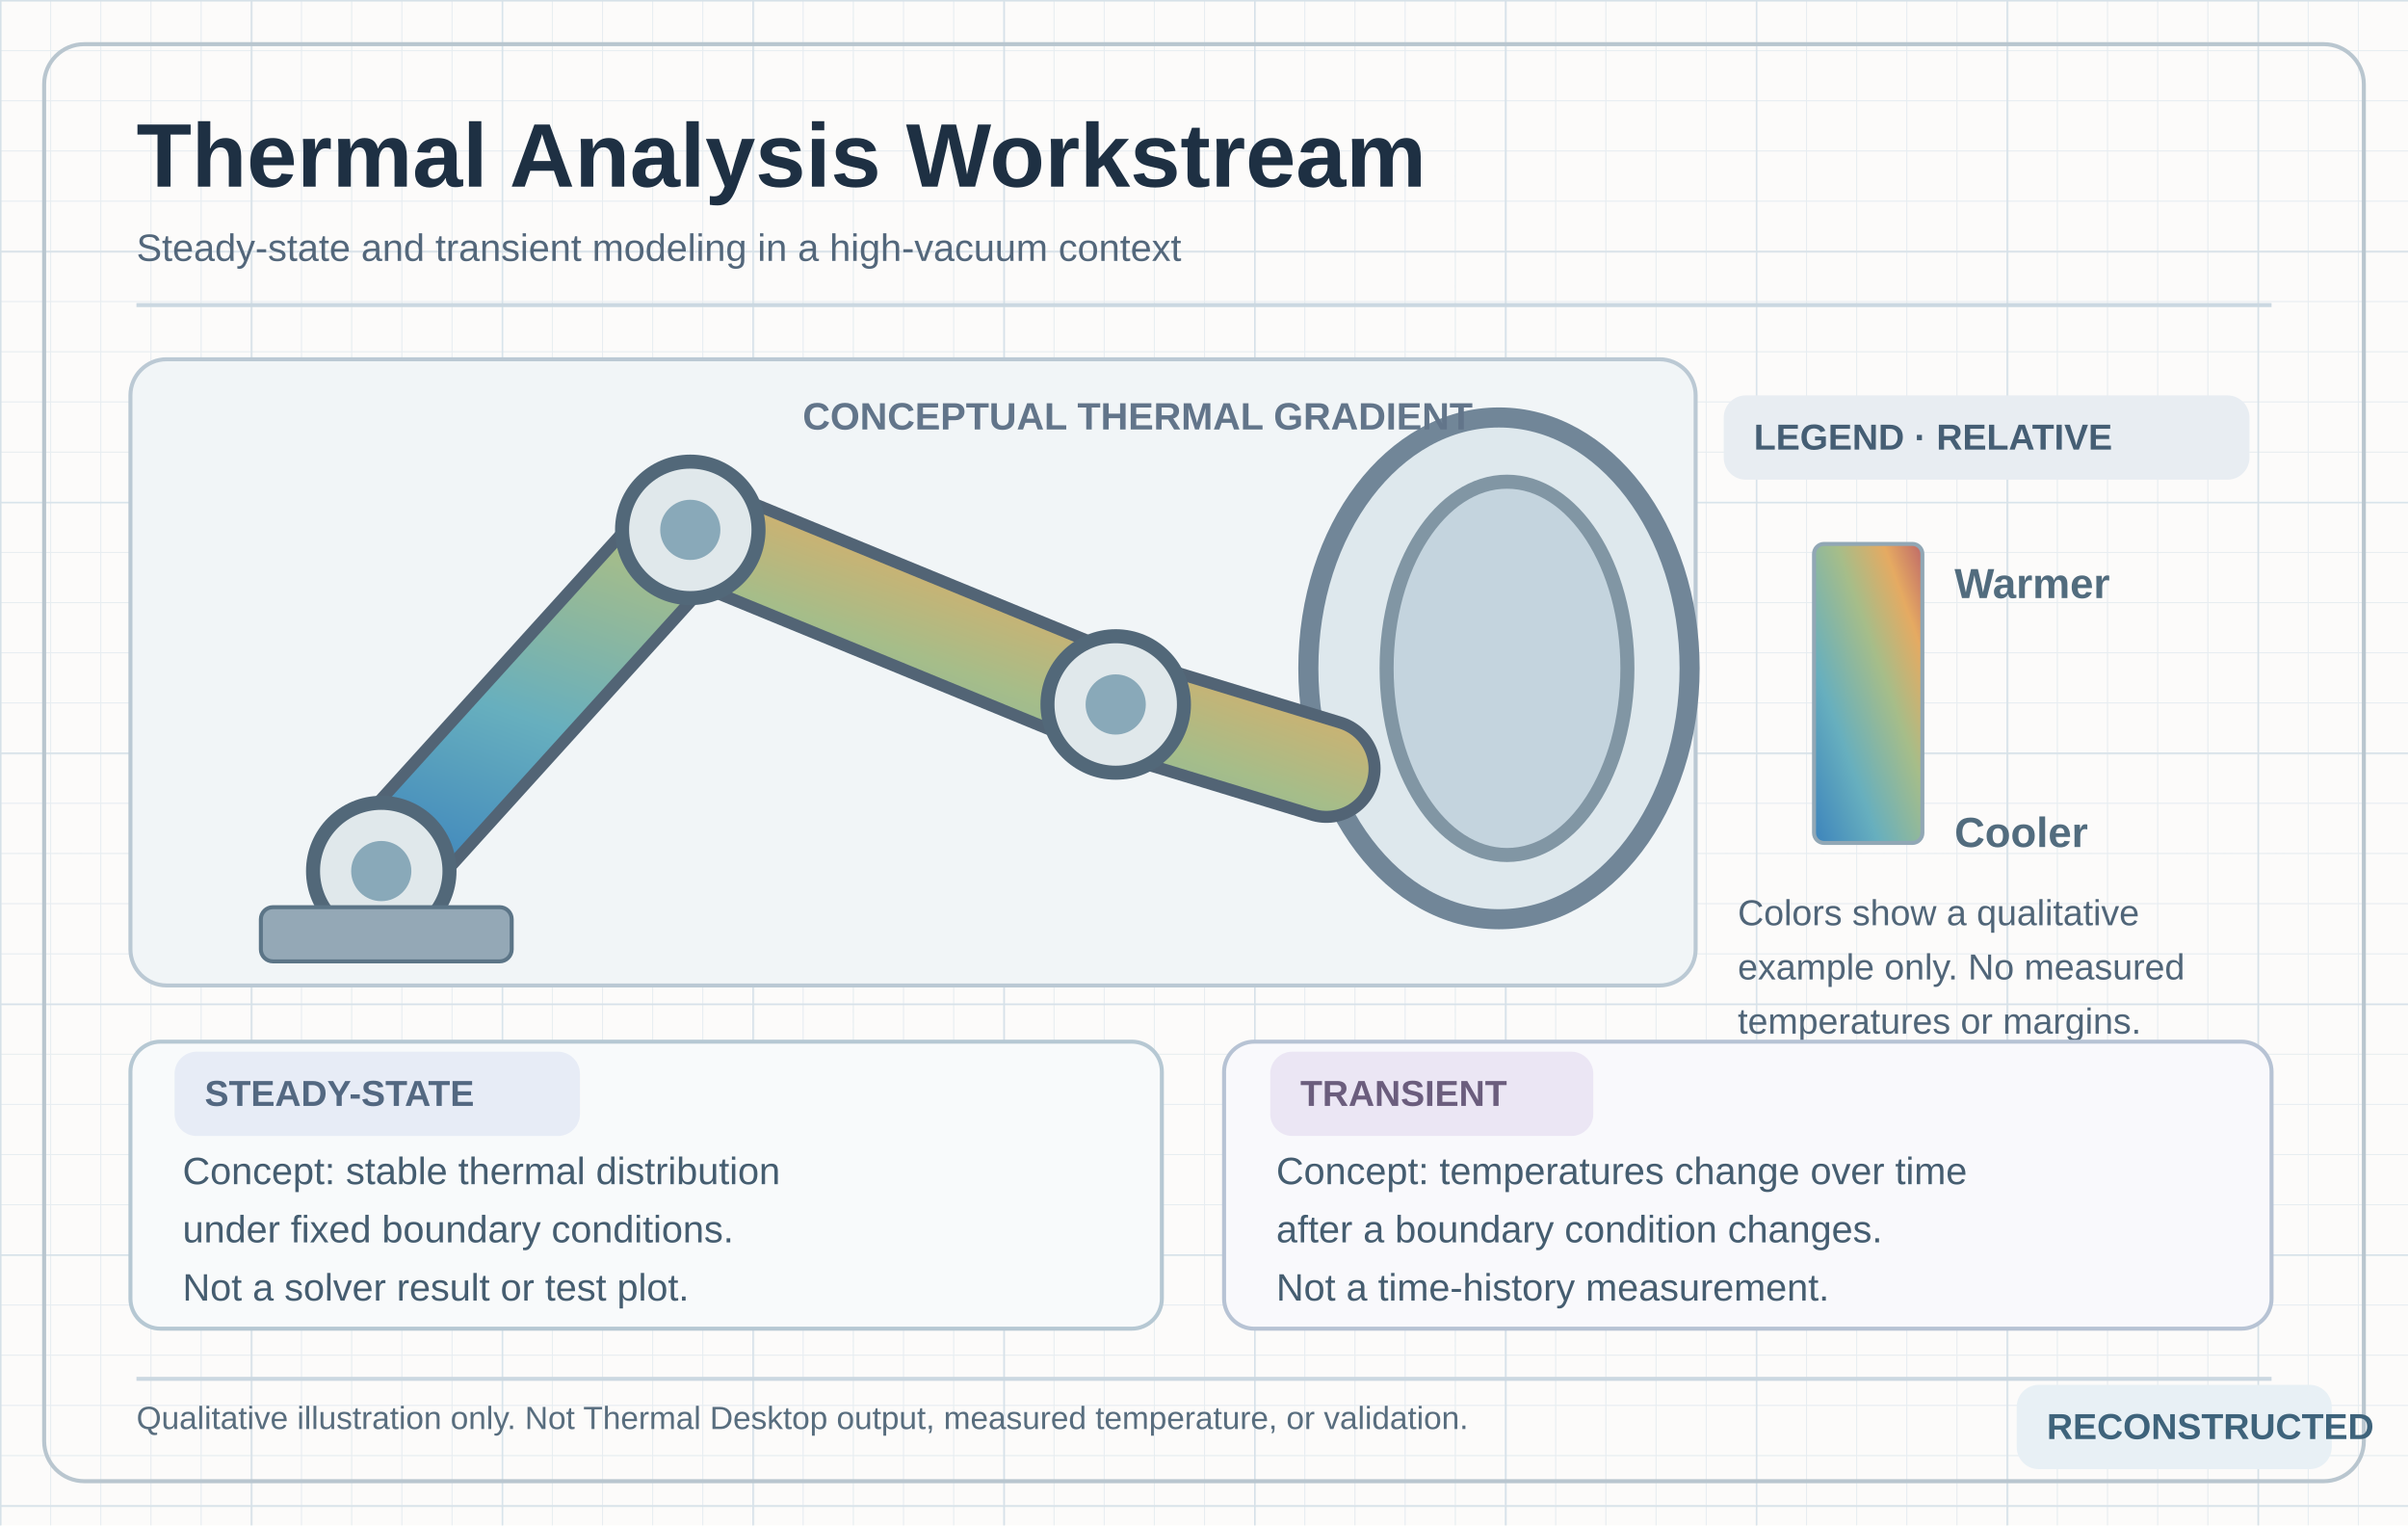
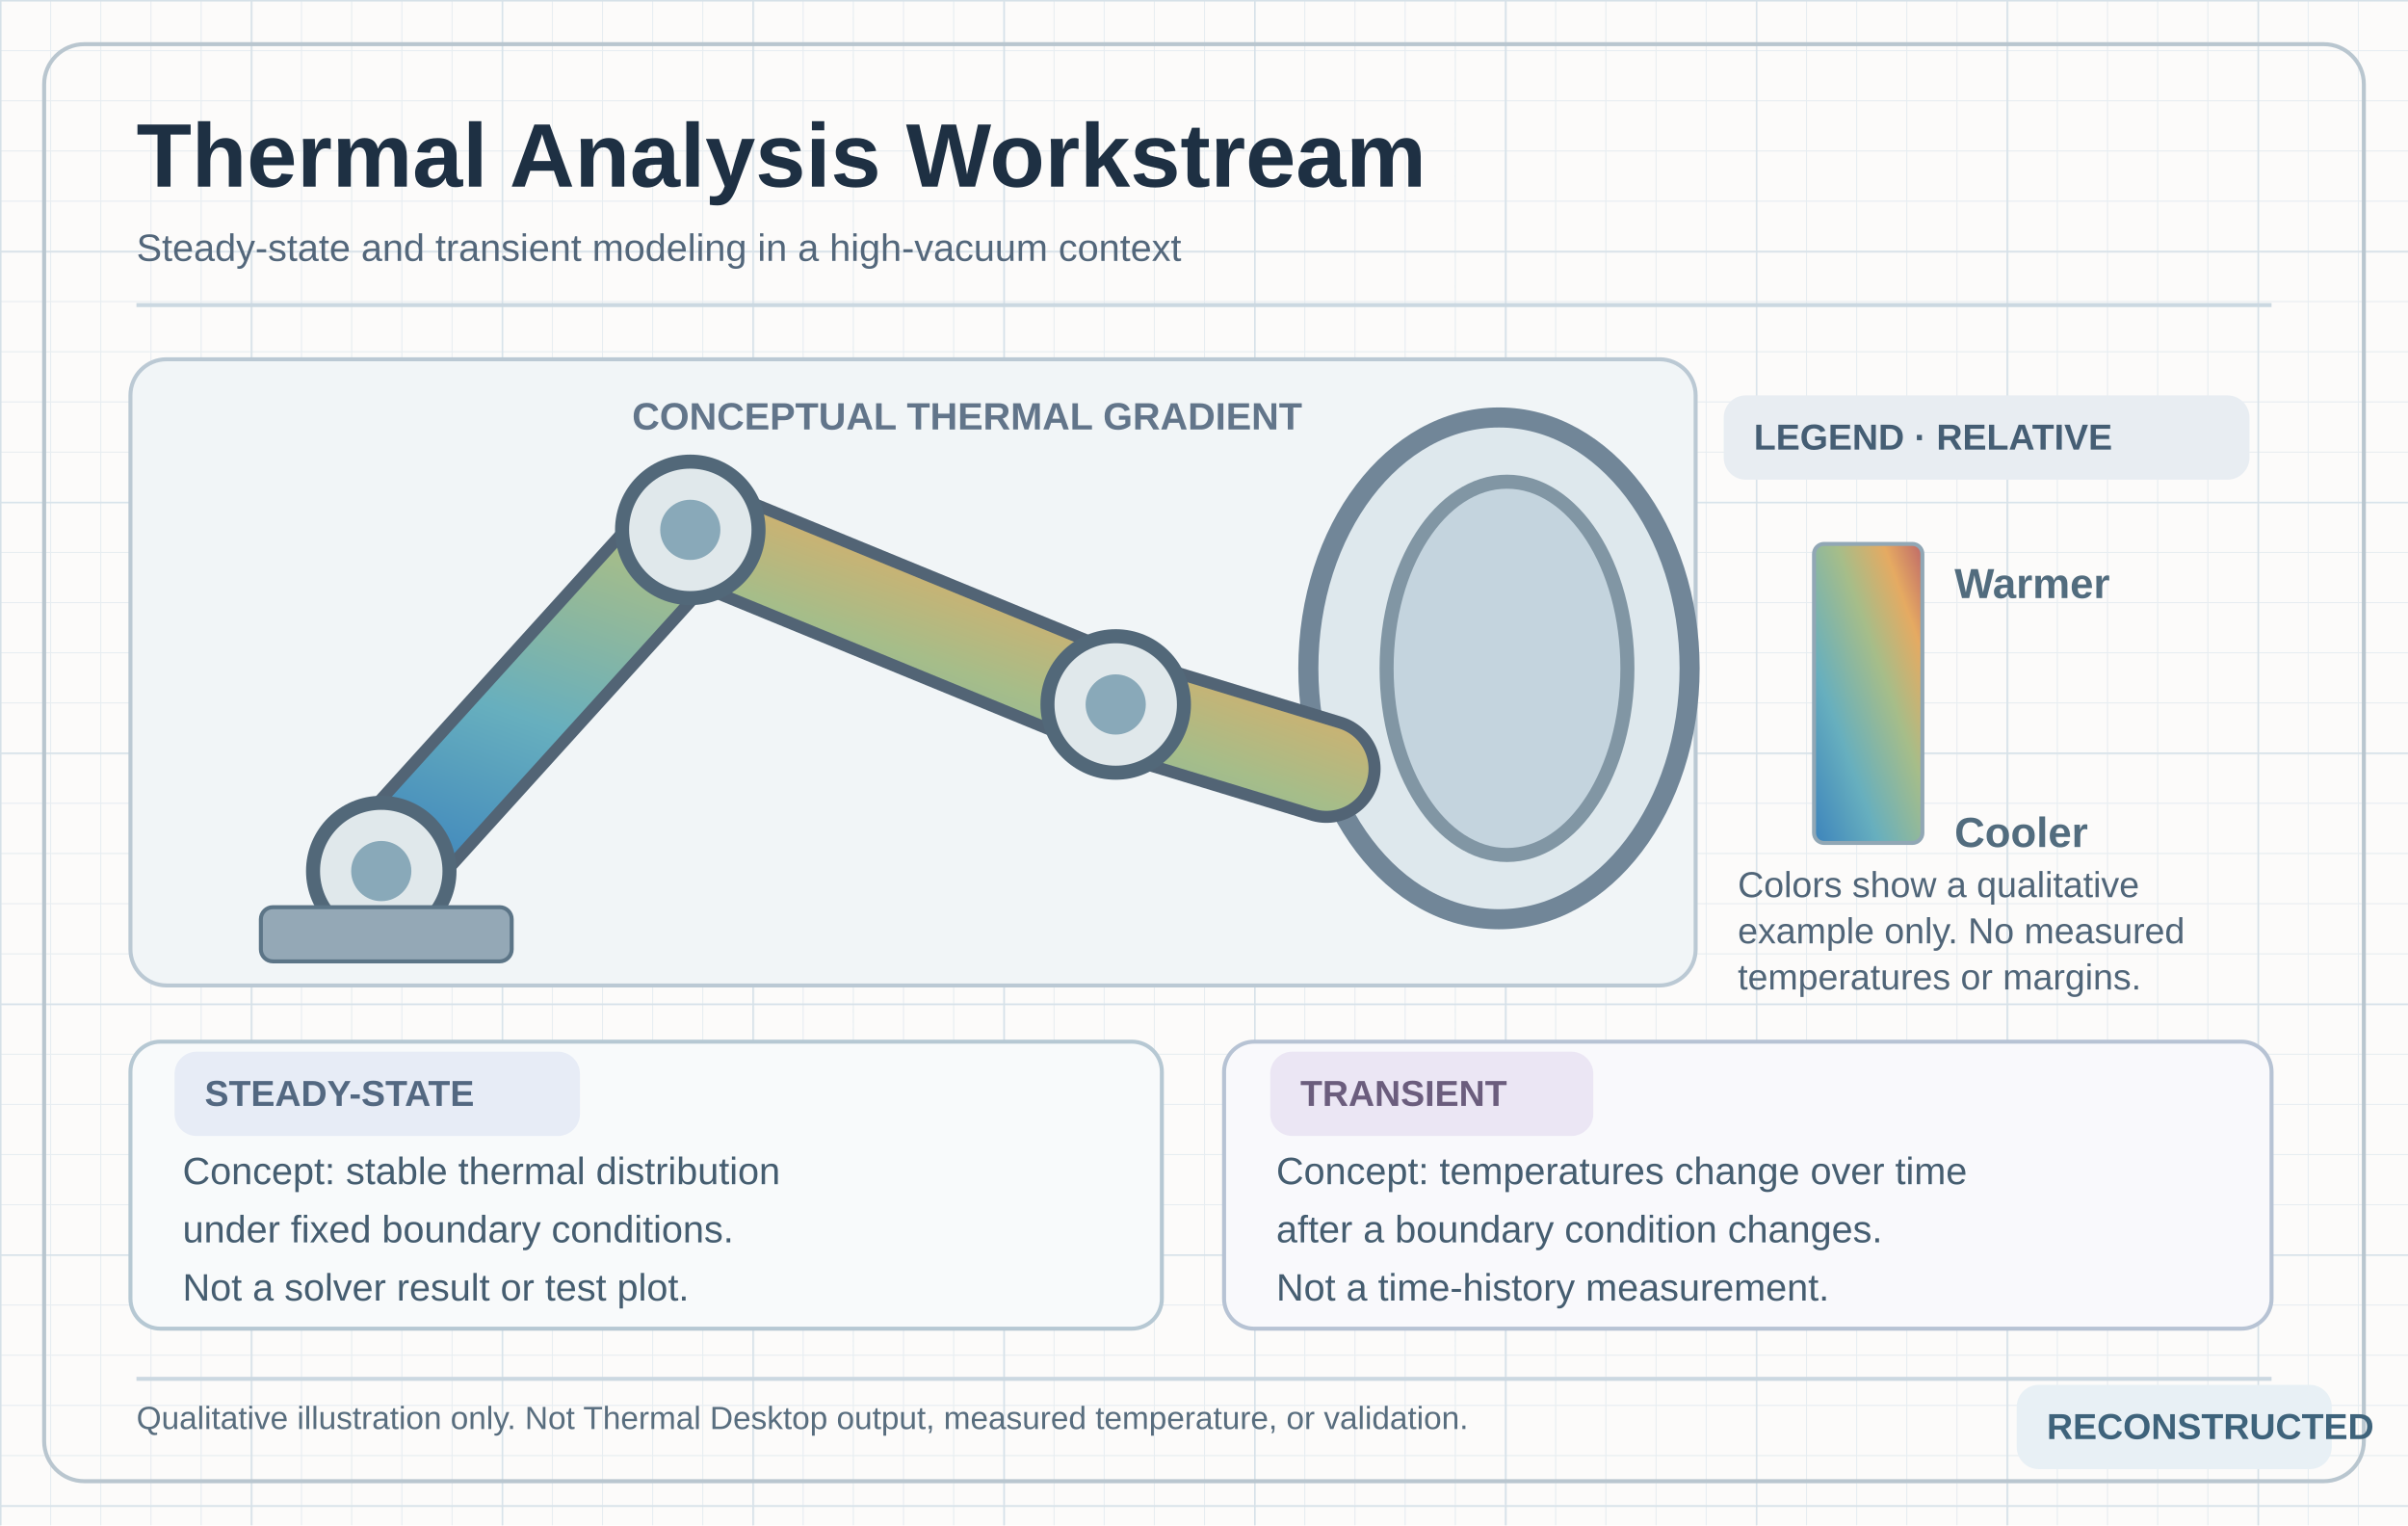
<svg xmlns="http://www.w3.org/2000/svg" width="1200" height="760" viewBox="0 0 1200 760" role="img" aria-labelledby="t-thermal d-thermal">
  <defs>
    <pattern id="grid-thermal" width="25" height="25" patternUnits="userSpaceOnUse">
      <path d="M25 0H0V25" fill="none" stroke="#e7edf1" stroke-width="1" />
    </pattern>
    <pattern id="major-thermal" width="125" height="125" patternUnits="userSpaceOnUse">
      <path d="M125 0H0V125" fill="none" stroke="#d6e1e8" stroke-width="1.5" />
    </pattern>
    <linearGradient id="panel-thermal" x1="0" x2="1" y1="0" y2="1">
      <stop offset="0" stop-color="#fffdfc" />
      <stop offset="1" stop-color="#f4f8fa" />
    </linearGradient>
  </defs>
  <rect width="1200" height="760" fill="#fcfbfa" />
  <rect width="1200" height="760" fill="url(#grid-thermal)" />
  <rect width="1200" height="760" fill="url(#major-thermal)" />
  <rect x="22" y="22" width="1156" height="716" rx="20" fill="none" stroke="#b9c6cf" stroke-width="2" />
  <text x="68" y="93" font-family="Arial,Helvetica,sans-serif" font-size="45" fill="#1e3043" font-weight="700" text-anchor="start">Thermal Analysis Workstream</text>
  <text x="68" y="130" font-family="Arial,Helvetica,sans-serif" font-size="19" fill="#53677b" font-weight="400" text-anchor="start">Steady-state and transient modeling in a high-vacuum context</text>
  <line x1="68" y1="152" x2="1132" y2="152" stroke="#cbd8e1" stroke-width="2" />
  <defs>
    <linearGradient id="temp" x1="0" x2="1" y1="1" y2="0">
      <stop offset="0%" stop-color="#3c83bc" />
      <stop offset="30%" stop-color="#67afbe" />
      <stop offset="60%" stop-color="#a6bd89" />
      <stop offset="82%" stop-color="#e5aa62" />
      <stop offset="100%" stop-color="#be6869" />
    </linearGradient>
  </defs>
  <rect x="65" y="179" width="780" height="312" rx="18" fill="#f1f5f7" stroke="#bbc9d4" stroke-width="2" />
  <ellipse cx="747" cy="333" rx="95" ry="125" fill="#dee8ed" stroke="#718698" stroke-width="10" />
  <ellipse cx="751" cy="333" rx="60" ry="93" fill="#c4d4de" stroke="#8196a4" stroke-width="7" />
  <path d="M190 434L344 264L556 351L661 383" fill="none" stroke="#526475" stroke-width="54" stroke-linecap="round" stroke-linejoin="round" />
  <path d="M190 434L344 264L556 351L661 383" fill="none" stroke="url(#temp)" stroke-width="42" stroke-linecap="round" stroke-linejoin="round" />
  <circle cx="190" cy="434" r="34" fill="#e0e8eb" stroke="#526879" stroke-width="7" />
  <circle cx="190" cy="434" r="15" fill="#89a9b9" />
  <circle cx="344" cy="264" r="34" fill="#e0e8eb" stroke="#526879" stroke-width="7" />
  <circle cx="344" cy="264" r="15" fill="#89a9b9" />
  <circle cx="556" cy="351" r="34" fill="#e0e8eb" stroke="#526879" stroke-width="7" />
  <circle cx="556" cy="351" r="15" fill="#89a9b9" />
  <rect x="130" y="452" width="125" height="27" rx="6" fill="#94a8b6" stroke="#5c7587" stroke-width="2" />
-   <text x="400" y="214" font-family="Arial,Helvetica,sans-serif" font-size="19" fill="#62758a" font-weight="700" text-anchor="start">CONCEPTUAL THERMAL GRADIENT</text>
+   <text x="315" y="214" font-family="Arial,Helvetica,sans-serif" font-size="19" fill="#62758a" font-weight="700" text-anchor="start">CONCEPTUAL THERMAL GRADIENT</text>
  <rect x="860" y="198" width="260" height="40" rx="10" fill="#e8edf2" stroke="#e8edf2" stroke-width="2" />
  <text x="874" y="224" font-family="Arial,Helvetica,sans-serif" font-size="18" fill="#455e74" font-weight="700" text-anchor="start">LEGEND · RELATIVE</text>
  <rect x="904" y="271" width="54" height="149" rx="5" fill="url(#temp)" stroke="#91a7b5" stroke-width="2" />
  <text x="974" y="298" font-family="Arial,Helvetica,sans-serif" font-size="21" fill="#526c7e" font-weight="600" text-anchor="start">Warmer</text>
  <text x="974" y="422" font-family="Arial,Helvetica,sans-serif" font-size="21" fill="#526c7e" font-weight="600" text-anchor="start">Cooler</text>
-   <text x="866" y="461" font-family="Arial,Helvetica,sans-serif" font-size="18" fill="#506578" font-weight="400" text-anchor="start">Colors show a qualitative</text>
-   <text x="866" y="488" font-family="Arial,Helvetica,sans-serif" font-size="18" fill="#506578" font-weight="400" text-anchor="start">example only. No measured</text>
-   <text x="866" y="515" font-family="Arial,Helvetica,sans-serif" font-size="18" fill="#506578" font-weight="400" text-anchor="start">temperatures or margins.</text>
+   <text x="866" y="447" font-family="Arial,Helvetica,sans-serif" font-size="18" fill="#506578" font-weight="400" text-anchor="start">Colors show a qualitative</text>
+   <text x="866" y="470" font-family="Arial,Helvetica,sans-serif" font-size="18" fill="#506578" font-weight="400" text-anchor="start">example only. No measured</text>
+   <text x="866" y="493" font-family="Arial,Helvetica,sans-serif" font-size="18" fill="#506578" font-weight="400" text-anchor="start">temperatures or margins.</text>
  <rect x="65" y="519" width="514" height="143" rx="15" fill="#f8fafb" stroke="#b6c8d3" stroke-width="2" />
  <rect x="88" y="525" width="200" height="40" rx="10" fill="#e7ecf6" stroke="#e7ecf6" stroke-width="2" />
  <text x="102" y="551" font-family="Arial,Helvetica,sans-serif" font-size="18" fill="#536881" font-weight="700" text-anchor="start">STEADY-STATE</text>
  <text x="91" y="590" font-family="Arial,Helvetica,sans-serif" font-size="19" fill="#455d70" font-weight="500" text-anchor="start">Concept: stable thermal distribution</text>
  <text x="91" y="619" font-family="Arial,Helvetica,sans-serif" font-size="19" fill="#455d70" font-weight="500" text-anchor="start">under fixed boundary conditions.</text>
  <text x="91" y="648" font-family="Arial,Helvetica,sans-serif" font-size="19" fill="#455d70" font-weight="500" text-anchor="start">Not a solver result or test plot.</text>
  <rect x="610" y="519" width="522" height="143" rx="15" fill="#f9f9fc" stroke="#b7c3d4" stroke-width="2" />
  <rect x="634" y="525" width="159" height="40" rx="10" fill="#ebe6f4" stroke="#ebe6f4" stroke-width="2" />
  <text x="648" y="551" font-family="Arial,Helvetica,sans-serif" font-size="18" fill="#6b5d7d" font-weight="700" text-anchor="start">TRANSIENT</text>
  <text x="636" y="590" font-family="Arial,Helvetica,sans-serif" font-size="19" fill="#455d70" font-weight="500" text-anchor="start">Concept: temperatures change over time</text>
  <text x="636" y="619" font-family="Arial,Helvetica,sans-serif" font-size="19" fill="#455d70" font-weight="500" text-anchor="start">after a boundary condition changes.</text>
  <text x="636" y="648" font-family="Arial,Helvetica,sans-serif" font-size="19" fill="#455d70" font-weight="500" text-anchor="start">Not a time-history measurement.</text>
  <line x1="68" y1="687" x2="1132" y2="687" stroke="#cbd8e1" stroke-width="2" />
  <text x="68" y="712" font-family="Arial,Helvetica,sans-serif" font-size="16" fill="#586d7e" font-weight="500" text-anchor="start">Qualitative illustration only. Not Thermal Desktop output, measured temperature, or validation.</text>
  <rect x="1006" y="691" width="155" height="40" rx="10" fill="#e8f0f5" stroke="#e8f0f5" stroke-width="2" />
  <text x="1020" y="717" font-family="Arial,Helvetica,sans-serif" font-size="18" fill="#3e637b" font-weight="700" text-anchor="start">RECONSTRUCTED</text>
</svg>
